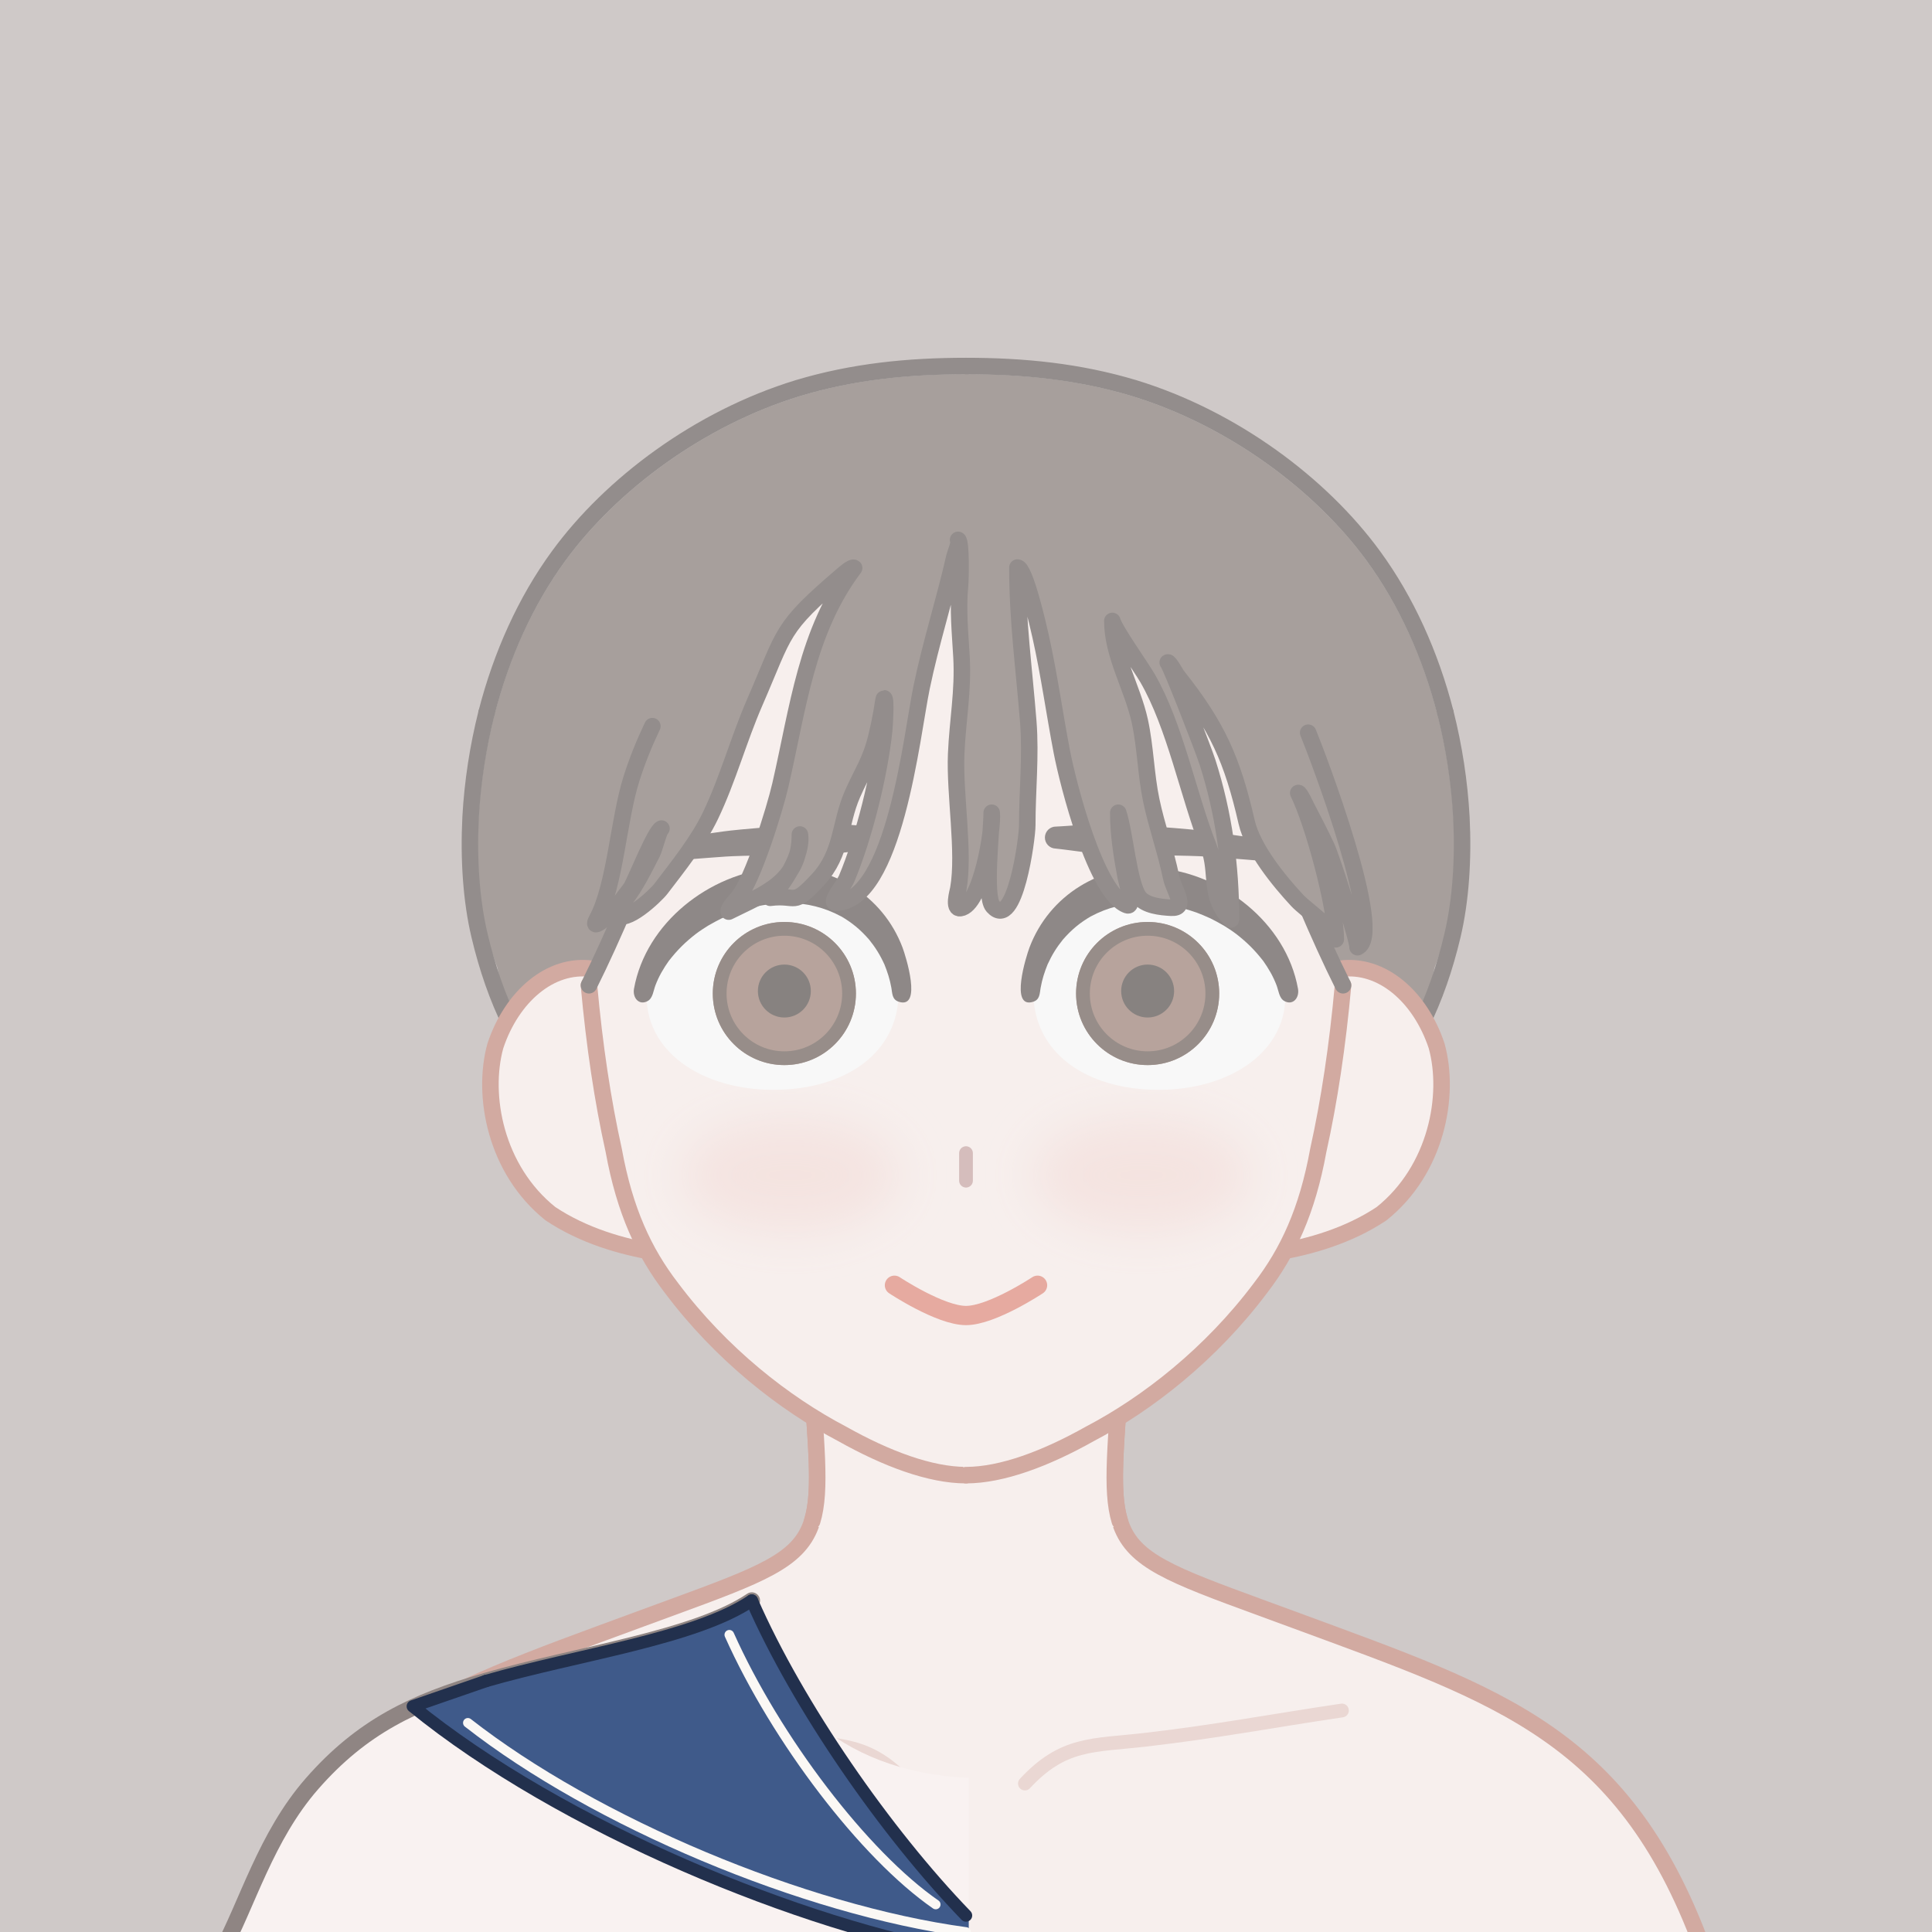
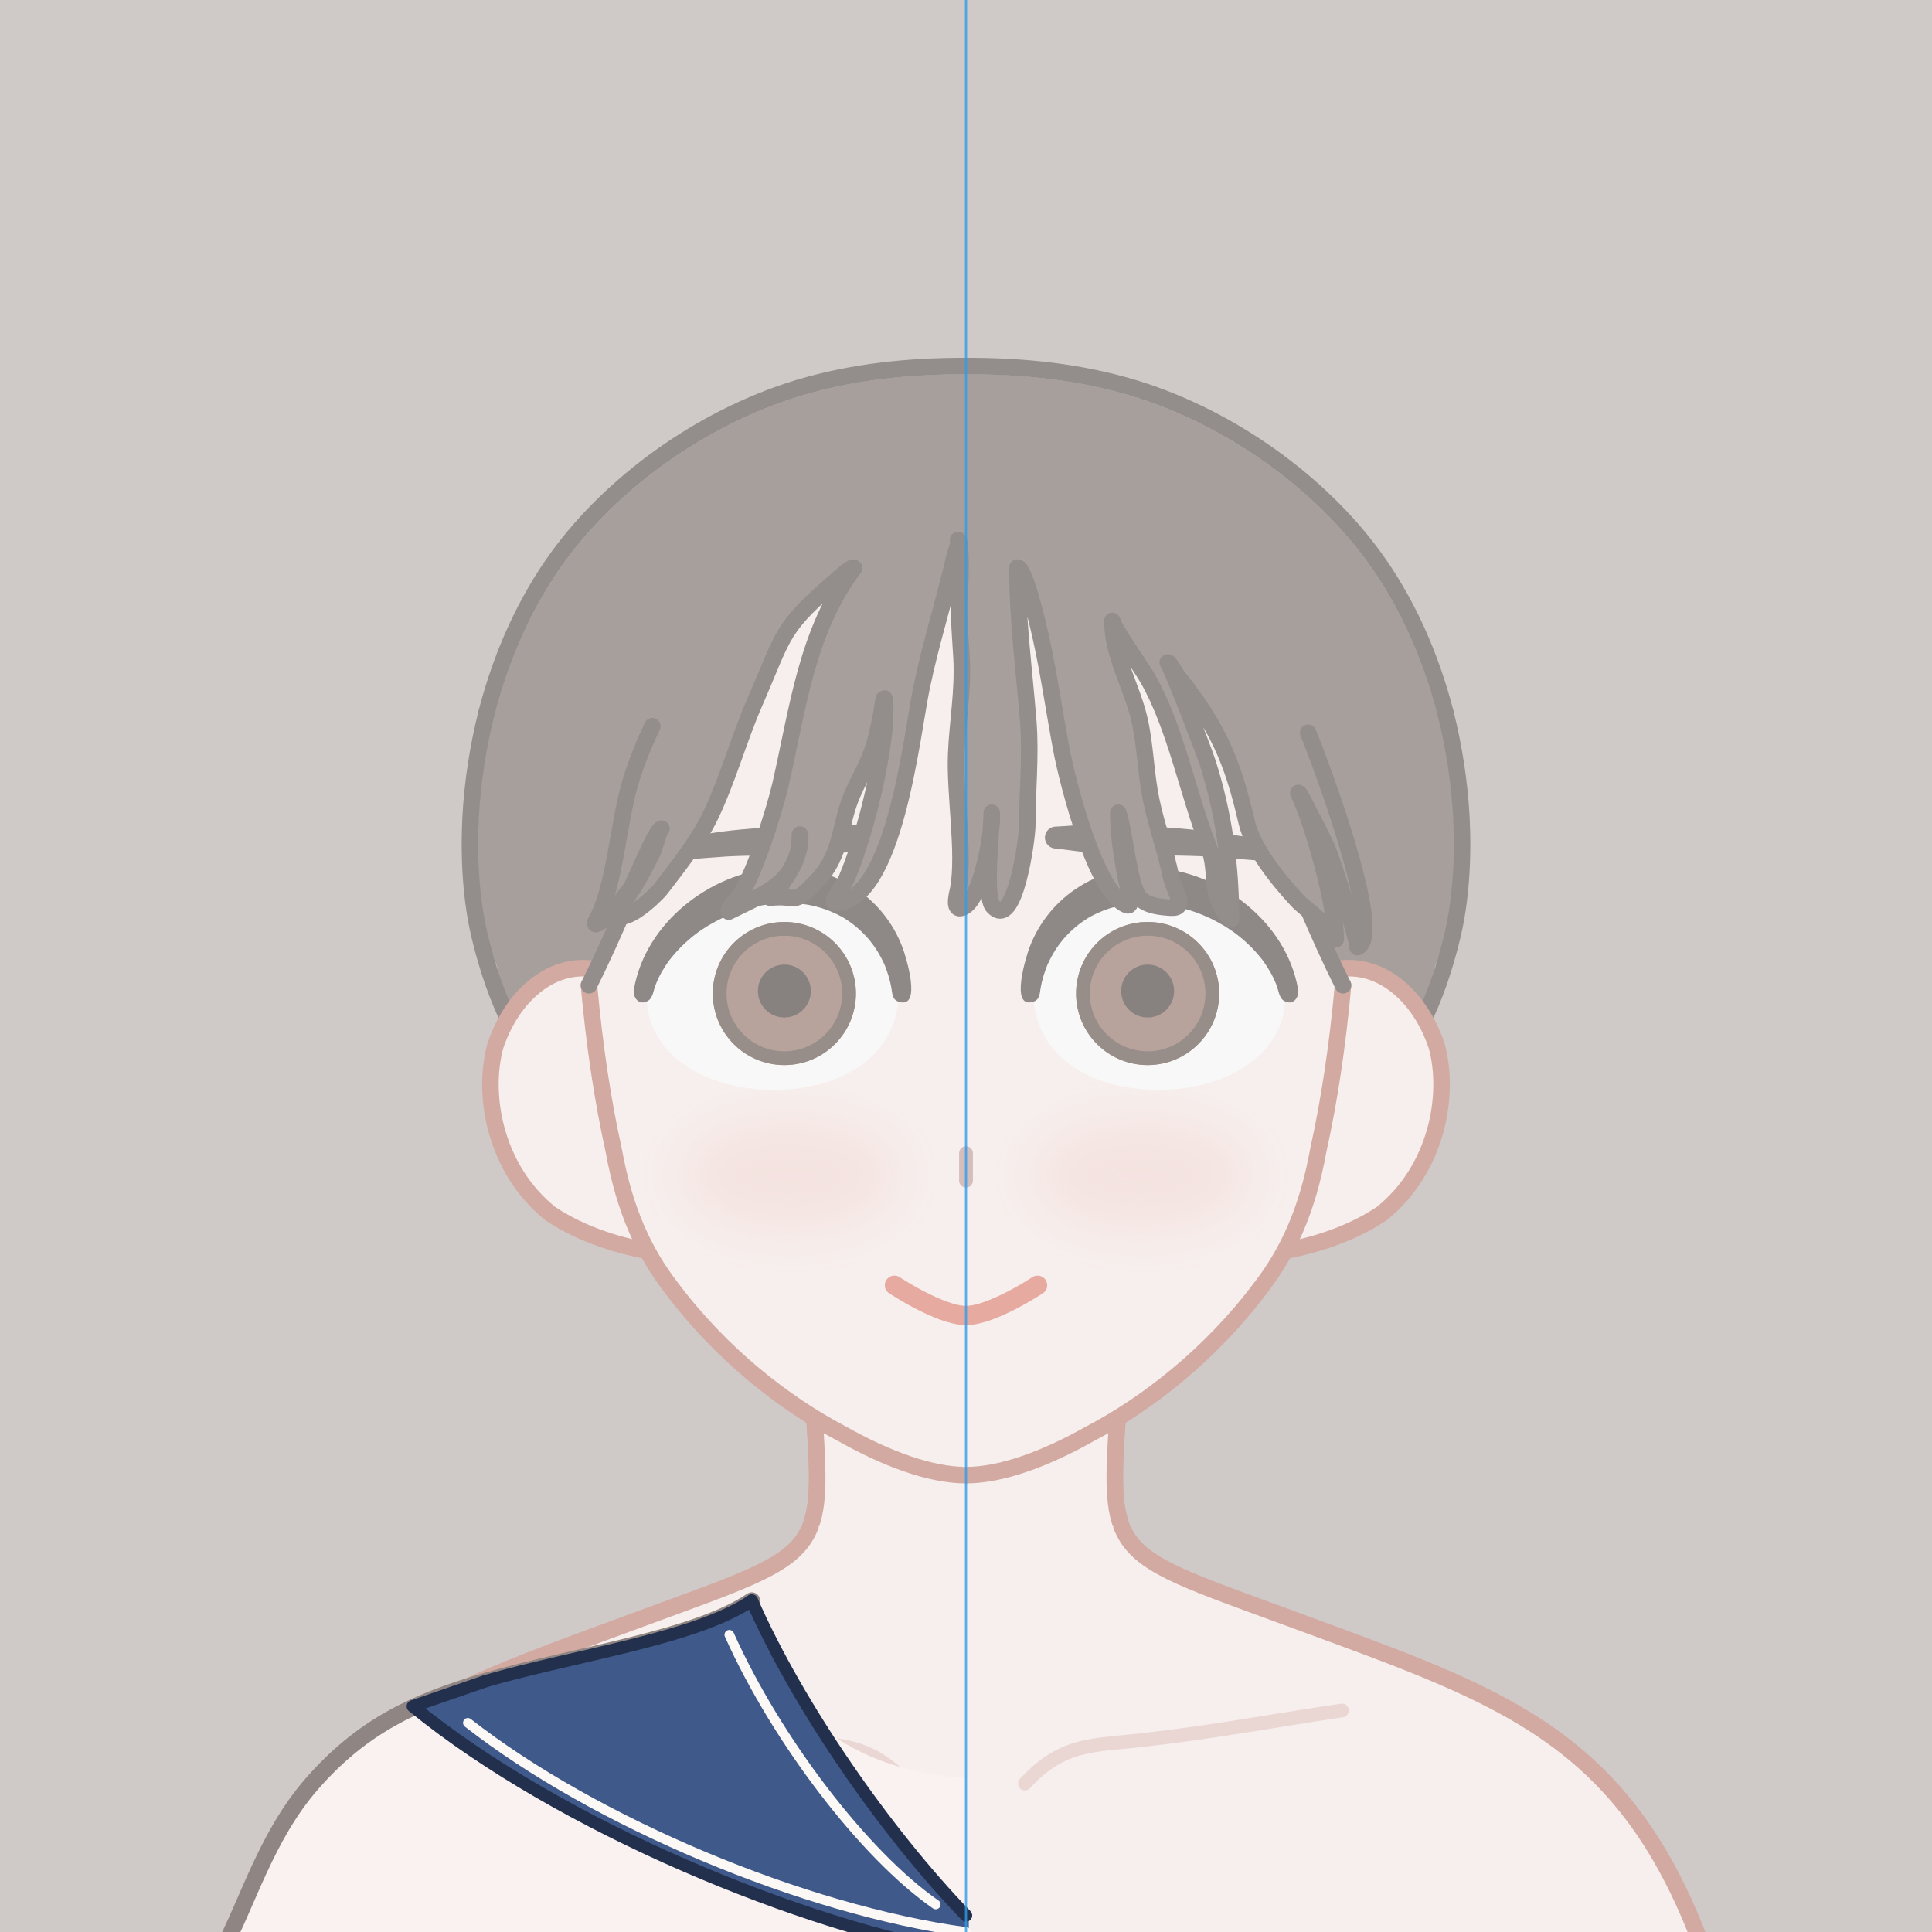
<svg xmlns="http://www.w3.org/2000/svg" width="702" height="702" viewBox="0 0 702 702">
  <g id="_ref">
    <g opacity="0.5">
      <defs>
        <clipPath id="makeup-blush-clip-path-31">
          <path d="M215.154 389.2 L359.154 389.2 L359.154 464.8 L215.154 464.8 Z" />
        </clipPath>
        <filter id="makeup-blush-filter-11" filterUnits="userSpaceOnUse" x="218.154" y="377" width="138" height="100" color-interpolation-filters="sRGB">
          <feGaussianBlur in="SourceGraphic" stdDeviation="9" color-interpolation-filters="linearRGB" />
        </filter>
        <clipPath id="cg-eye1">
          <path d="M242 360 C243.178 339.672 274.345 322.672 291.667 322.167 C315.335 321.476 333.5 338.667 333.5 360.667 C333.5 382.667 314 396 288 396 C262 396 240.727 381.963 242 360 Z" fill="#ffffff" />
        </clipPath>
      </defs>
      <rect width="702" height="702" fill="#ada19f" />
      <g data-layer="body">
        <g>
          <g>
            <path d="M295.671 489.536 C295.86 492.716 296.144 496.116 296.464 499.642 C297.826 514.657 301.926 539.769 294.878 553.441 C290.261 562.398 280.92 569.129 263.403 576.878 C201.389 604.31 121.546 617.454 90.97 686.317 C84.138 701.704 75.573 709.986 91.684 710.505 C172.929 713.121 257.936 710.936 339.784 711.863 C343.856 711.909 347.928 711.955 352 712 L352 490 C333.295 490 314.238 489.776 295.671 489.536 Z" fill="#fdeeea" />
            <path d="M82.239 710.936 C110.769 630.434 156.416 616.431 231.1 588.839 C305.46 561.366 299.091 568.122 294.374 492.286 C294.334 491.649 294.298 491.019 294.267 490.397" fill="none" stroke="#b46352" stroke-width="6" stroke-linecap="round" stroke-linejoin="round" />
            <path d="M214.397 621.514 C239.223 625.184 260.265 629.212 285.965 632.16 C304.952 634.337 315.621 632.997 329.595 648.055" fill="none" stroke="#b46352" stroke-width="5" stroke-linecap="round" opacity="0.35" />
          </g>
        </g>
        <g transform="translate(702 0) scale(-1 1)">
          <g>
            <path d="M295.671 489.536 C295.86 492.716 296.144 496.116 296.464 499.642 C297.826 514.657 301.926 539.769 294.878 553.441 C290.261 562.398 280.92 569.129 263.403 576.878 C201.389 604.31 121.546 617.454 90.97 686.317 C84.138 701.704 75.573 709.986 91.684 710.505 C172.929 713.121 257.936 710.936 339.784 711.863 C343.856 711.909 347.928 711.955 352 712 L352 490 C333.295 490 314.238 489.776 295.671 489.536 Z" fill="#fdeeea" />
            <path d="M82.239 710.936 C110.769 630.434 156.416 616.431 231.1 588.839 C305.46 561.366 299.091 568.122 294.374 492.286 C294.334 491.649 294.298 491.019 294.267 490.397" fill="none" stroke="#b46352" stroke-width="6" stroke-linecap="round" stroke-linejoin="round" />
            <path d="M214.397 621.514 C239.223 625.184 260.265 629.212 285.965 632.16 C304.952 634.337 315.621 632.997 329.595 648.055" fill="none" stroke="#b46352" stroke-width="5" stroke-linecap="round" opacity="0.35" />
          </g>
        </g>
      </g>
      <g data-layer="skinNeck">
        <g>
          <g>
            <path d="M296.464 499.642 C296.144 496.116 295.86 492.716 295.671 489.536 C314.238 489.776 333.295 490 352 490 L352 562.636 L351.354 562.564 L345.706 561.869 C333.876 560.36 321.926 558.6 310.081 557.018 C306.575 556.55 293.84 555.879 295.498 552.147 C301.677 538.233 297.784 514.195 296.464 499.642 Z" fill="#fdeeea" />
            <path d="M295.107 552.726 C298.619 541.358 296.351 524.081 294.374 492.286" fill="none" stroke="#b46352" stroke-width="6" stroke-linecap="round" stroke-linejoin="round" />
          </g>
        </g>
        <g transform="translate(702 0) scale(-1 1)">
          <g>
            <path d="M296.464 499.642 C296.144 496.116 295.86 492.716 295.671 489.536 C314.238 489.776 333.295 490 352 490 L352 562.636 L351.354 562.564 L345.706 561.869 C333.876 560.36 321.926 558.6 310.081 557.018 C306.575 556.55 293.84 555.879 295.498 552.147 C301.677 538.233 297.784 514.195 296.464 499.642 Z" fill="#fdeeea" />
            <path d="M295.107 552.726 C298.619 541.358 296.351 524.081 294.374 492.286" fill="none" stroke="#b46352" stroke-width="6" stroke-linecap="round" stroke-linejoin="round" />
          </g>
        </g>
      </g>
      <g data-layer="hairBase">
        <g>
          <g>
            <path d="M352 381.448 L352 135.951 L351.016 135.951 C330.344 135.951 310.656 137.919 290.968 143.826 C255.53 154.654 224.03 178.279 205.327 203.873 C186.623 229.467 175.795 262.936 173.826 297.39 C172.842 317.077 174.811 336.765 180.717 351.531 C182.027 358.081 184.209 364.632 187.262 370.602 C187.365 370.682 201.168 393.038 203.562 396.448 C204.832 398.257 211.612 404.019 213.517 405.842 C223.248 415.153 227.833 417.061 239.562 423.948 C253.821 432.321 287.168 441.633 303.192 437.819 C328.028 431.907 350.54 430.17 351.074 398.222 C351.102 396.519 351.452 381.949 352 381.448 Z" fill="#5d4e48" />
          </g>
          <g>
            <path d="M351 133 C330 133 310 135 290 141 C254 152 222 176 203 202 C191 218.4 182.2 238 176.8 259" fill="none" stroke="#352a27" stroke-width="6" stroke-linecap="round" stroke-linejoin="round" />
          </g>
          <g>
            <path d="M176.8 259 C173.7 271.3 171.7 284.1 171 297 C170.247 312.067 171.196 327.134 174.275 340.064 C179.731 362.97 189.199 384.12 205.639 400.625 C218.159 413.194 231.61 422.103 248.042 428.491 C248.47 428.658 248.896 428.816 249.319 428.964 C252.635 430.122 260.334 430.818 262.896 432.282" fill="none" stroke="#352a27" stroke-width="6" stroke-linecap="round" stroke-linejoin="round" />
          </g>
        </g>
        <g transform="translate(702 0) scale(-1 1)">
          <g>
            <path d="M352 381.448 L352 135.951 L351.016 135.951 C330.344 135.951 310.656 137.919 290.968 143.826 C255.53 154.654 224.03 178.279 205.327 203.873 C186.623 229.467 175.795 262.936 173.826 297.39 C172.842 317.077 174.811 336.765 180.717 351.531 C182.027 358.081 184.209 364.632 187.262 370.602 C187.365 370.682 201.168 393.038 203.562 396.448 C204.832 398.257 211.612 404.019 213.517 405.842 C223.248 415.153 227.833 417.061 239.562 423.948 C253.821 432.321 287.168 441.633 303.192 437.819 C328.028 431.907 350.54 430.17 351.074 398.222 C351.102 396.519 351.452 381.949 352 381.448 Z" fill="#5d4e48" />
          </g>
          <g>
            <path d="M351 133 C330 133 310 135 290 141 C254 152 222 176 203 202 C191 218.4 182.2 238 176.8 259" fill="none" stroke="#352a27" stroke-width="6" stroke-linecap="round" stroke-linejoin="round" />
          </g>
          <g>
            <path d="M176.8 259 C173.7 271.3 171.7 284.1 171 297 C170.247 312.067 171.196 327.134 174.275 340.064 C179.731 362.97 189.199 384.12 205.639 400.625 C218.159 413.194 231.61 422.103 248.042 428.491 C248.47 428.658 248.896 428.816 249.319 428.964 C252.635 430.122 260.334 430.818 262.896 432.282" fill="none" stroke="#352a27" stroke-width="6" stroke-linecap="round" stroke-linejoin="round" />
          </g>
        </g>
      </g>
      <g data-layer="ear">
        <g>
          <g>
            <path d="M215 352 C200 350 186 362 180 380 C175 398 180 425 200 441 C212 449 226 453 238 455 L225 380 Z" fill="#fdeeea" />
            <path d="M215 352 C200 350 186 362 180 380 C175 398 180 425 200 441 C212 449 226 453 238 455" fill="none" stroke="#b46352" stroke-width="6" stroke-linecap="round" stroke-linejoin="round" />
          </g>
        </g>
        <g transform="translate(702 0) scale(-1 1)">
          <g>
            <path d="M215 352 C200 350 186 362 180 380 C175 398 180 425 200 441 C212 449 226 453 238 455 L225 380 Z" fill="#fdeeea" />
            <path d="M215 352 C200 350 186 362 180 380 C175 398 180 425 200 441 C212 449 226 453 238 455" fill="none" stroke="#b46352" stroke-width="6" stroke-linecap="round" stroke-linejoin="round" />
          </g>
        </g>
      </g>
      <g data-layer="face">
        <g>
          <g>
            <path d="M352 200 L351 200 C322 200 296 208 278 228 C262 246 250 272 240 298 C232 318 223 340 214 358 C216 380 219 400 223 418 C227 440 234 455 244 468 C262 492 285 510 306 521 C322 530 338 536 351 536 L352 536 Z" fill="#fdeeea" />
            <path d="M214 358 C216 380 219 400 223 418 C227 440 234 455 244 468 C262 492 285 510 306 521 C322 530 338 536 351 536" fill="none" stroke="#b46352" stroke-width="6" stroke-linecap="round" stroke-linejoin="round" />
          </g>
        </g>
        <g transform="translate(702 0) scale(-1 1)">
          <g>
            <path d="M352 200 L351 200 C322 200 296 208 278 228 C262 246 250 272 240 298 C232 318 223 340 214 358 C216 380 219 400 223 418 C227 440 234 455 244 468 C262 492 285 510 306 521 C322 530 338 536 351 536 L352 536 Z" fill="#fdeeea" />
            <path d="M214 358 C216 380 219 400 223 418 C227 440 234 455 244 468 C262 492 285 510 306 521 C322 530 338 536 351 536" fill="none" stroke="#b46352" stroke-width="6" stroke-linecap="round" stroke-linejoin="round" />
          </g>
        </g>
      </g>
      <g data-layer="makeup">
        <g>
          <g>
            <g clip-path="url(#makeup-blush-clip-path-31)">
              <g filter="url(#makeup-blush-filter-11)">
                <ellipse cx="287.154" cy="427" rx="40" ry="21" fill="#f3bfb8" opacity="0.5" />
              </g>
            </g>
          </g>
        </g>
        <g transform="translate(702 0) scale(-1 1)">
          <g>
            <g clip-path="url(#makeup-blush-clip-path-31)">
              <g filter="url(#makeup-blush-filter-11)">
                <ellipse cx="287.154" cy="427" rx="40" ry="21" fill="#f3bfb8" opacity="0.5" />
              </g>
            </g>
          </g>
        </g>
      </g>
      <g data-layer="mouth">
        <g>
          <path d="M351 419 L351 429" fill="none" stroke="#b98a88" stroke-width="5" stroke-linecap="round" />
        </g>
        <g>
          <path d="M325 467 C325 467 341.59 478 351 478 C360.41 478 377 467 377 467" fill="none" stroke="#dc6450" stroke-width="7" stroke-linecap="round" stroke-linejoin="round" />
        </g>
      </g>
      <g data-layer="eye">
        <g transform="translate(285 361) scale(1) translate(-292 -361)">
          <path d="M242 360 C243.178 339.672 274.345 322.672 291.667 322.167 C315.335 321.476 333.5 338.667 333.5 360.667 C333.5 382.667 314 396 288 396 C262 396 240.727 381.963 242 360 Z" fill="#ffffff" />
          <g clip-path="url(#cg-eye1)">
            <g transform="translate(292 361) scale(0.26)">
              <g transform="translate(-110 -110) scale(1)">
                <g>
                  <circle cx="110" cy="110" r="100" fill="#7e5647" />
                  <circle cx="110" cy="106.526" r="37" fill="#1e1410" />
                </g>
              </g>
            </g>
            <circle cx="292" cy="361" r="23.5" fill="none" stroke="#3e2a22" stroke-width="5" />
          </g>
          <g>
            <path d="M328.289 350.247 L328.346 350.404 C326.72 346.855 325.084 344.255 322.641 341.211 L322.758 341.37 C319.598 337.758 316.589 335.249 312.429 332.847 L312.628 332.973 C300.334 326.364 287.171 327.046 274.294 331.56 L274.289 331.557 C272.521 332.234 270.886 332.924 269.166 333.715 L269.341 333.62 C267.606 334.487 266.011 335.351 264.333 336.322 L264.49 336.215 C262.896 337.216 261.303 338.226 259.808 339.373 L259.946 339.255 C255.932 342.384 253.172 345.112 250.03 349.127 L250.12 348.988 C248.035 351.95 246.428 354.662 245.138 358.063 C244.417 359.962 244.212 362.663 242.378 363.705 C239.23 365.493 236.768 362.578 237.37 359.245 C241.705 335.218 264.857 317.36 288.406 315.393 C309.011 313.672 327.776 325.333 334.927 344.263 C336.104 347.378 342.185 366.695 333.618 364.006 C331.101 363.216 331.256 360.996 330.878 358.899 C330.309 355.745 329.477 353.208 328.289 350.247 Z" fill="#2b201d" />
          </g>
        </g>
        <g transform="translate(702 0) scale(-1 1)">
          <g transform="translate(285 361) scale(1) translate(-292 -361)">
            <path d="M242 360 C243.178 339.672 274.345 322.672 291.667 322.167 C315.335 321.476 333.5 338.667 333.5 360.667 C333.5 382.667 314 396 288 396 C262 396 240.727 381.963 242 360 Z" fill="#ffffff" />
            <g clip-path="url(#cg-eye1)">
              <g transform="translate(292 361) scale(0.26)">
                <g transform="translate(-110 -110) scale(1)">
                  <g>
                    <circle cx="110" cy="110" r="100" fill="#7e5647" />
                    <circle cx="110" cy="106.526" r="37" fill="#1e1410" />
                  </g>
                </g>
              </g>
              <circle cx="292" cy="361" r="23.5" fill="none" stroke="#3e2a22" stroke-width="5" />
            </g>
            <g>
              <path d="M328.289 350.247 L328.346 350.404 C326.72 346.855 325.084 344.255 322.641 341.211 L322.758 341.37 C319.598 337.758 316.589 335.249 312.429 332.847 L312.628 332.973 C300.334 326.364 287.171 327.046 274.294 331.56 L274.289 331.557 C272.521 332.234 270.886 332.924 269.166 333.715 L269.341 333.62 C267.606 334.487 266.011 335.351 264.333 336.322 L264.49 336.215 C262.896 337.216 261.303 338.226 259.808 339.373 L259.946 339.255 C255.932 342.384 253.172 345.112 250.03 349.127 L250.12 348.988 C248.035 351.95 246.428 354.662 245.138 358.063 C244.417 359.962 244.212 362.663 242.378 363.705 C239.23 365.493 236.768 362.578 237.37 359.245 C241.705 335.218 264.857 317.36 288.406 315.393 C309.011 313.672 327.776 325.333 334.927 344.263 C336.104 347.378 342.185 366.695 333.618 364.006 C331.101 363.216 331.256 360.996 330.878 358.899 C330.309 355.745 329.477 353.208 328.289 350.247 Z" fill="#2b201d" />
            </g>
          </g>
        </g>
      </g>
      <g data-layer="hairLine">
        <g>
          <g>
            <path d="M351 200 C322 200 296 208 278 228 C262 246 250 272 240 298 C232 318 223 340 214 358" fill="none" stroke="#352a27" stroke-width="6" stroke-linecap="round" stroke-linejoin="round" />
          </g>
        </g>
        <g transform="translate(702 0) scale(-1 1)">
          <g>
            <path d="M351 200 C322 200 296 208 278 228 C262 246 250 272 240 298 C232 318 223 340 214 358" fill="none" stroke="#352a27" stroke-width="6" stroke-linecap="round" stroke-linejoin="round" />
          </g>
        </g>
      </g>
      <g data-layer="brow">
        <g>
          <g transform="translate(-7 0)">
            <g>
              <g>
                <path d="M251.563 304.691 L255.184 304.191 L258.804 303.682 L262.422 303.165 L264.202 302.909 L266.052 302.647 L269.671 302.131 L269.885 302.102 L272.476 301.783 L273.478 301.681 L276.448 301.377 L277.18 301.313 L280.822 300.993 L282.158 300.878 L284.513 300.7 L288.158 300.433 L290.032 300.3 L291.841 300.188 L295.489 299.974 L299.137 299.777 L300.11 299.728 L302.817 299.614 L306.468 299.48 L307.714 299.451 L308.96 299.444 L310.208 299.458 L311.456 299.489 L312.704 299.536 L312.854 299.541 L313.976 299.599 L315.225 299.674 L316.474 299.757 L317.723 299.845 L318.973 299.935 L320.222 300.025 L321.471 300.113 L322.72 300.195 L323.969 300.27 L325.218 300.335 L326 300.389 L326.757 300.595 L327.459 300.945 L328.079 301.424 L328.594 302.016 L328.983 302.696 L329.232 303.44 L329.332 304.218 L329.277 305 L329.072 305.757 L328.722 306.459 L328.242 307.079 L327.651 307.594 L326.97 307.983 L326.227 308.232 L325.449 308.332 L324.206 308.469 L322.964 308.615 L321.721 308.77 L320.479 308.93 L319.237 309.092 L317.995 309.254 L316.753 309.414 L315.511 309.568 L314.268 309.715 L313.174 309.837 L313.048 309.852 L311.806 309.982 L310.563 310.096 L309.319 310.193 L308.075 310.27 L306.83 310.324 L303.178 310.433 L300.499 310.499 L299.554 310.524 L295.901 310.61 L292.247 310.679 L290.471 310.706 L288.629 310.744 L284.975 310.81 L282.661 310.845 L281.367 310.876 L277.713 310.959 L277.043 310.972 L274.124 311.073 L273.212 311.102 L270.782 311.231 L270.649 311.24 L267.003 311.504 L265.15 311.639 L263.368 311.774 L259.724 312.055 L256.08 312.344 L252.437 312.643 L251.653 312.652 L250.882 312.507 L250.154 312.215 L249.497 311.787 L248.937 311.239 L248.494 310.592 L248.186 309.871 L248.024 309.103 L248.015 308.319 L248.159 307.549 L248.451 306.821 L248.88 306.164 L249.428 305.603 L250.075 305.16 L250.796 304.852 Z" fill="#352a27" />
              </g>
            </g>
          </g>
        </g>
        <g transform="translate(702 0) scale(-1 1)">
          <g transform="translate(-7 0)">
            <g>
              <g>
                <path d="M251.563 304.691 L255.184 304.191 L258.804 303.682 L262.422 303.165 L264.202 302.909 L266.052 302.647 L269.671 302.131 L269.885 302.102 L272.476 301.783 L273.478 301.681 L276.448 301.377 L277.18 301.313 L280.822 300.993 L282.158 300.878 L284.513 300.7 L288.158 300.433 L290.032 300.3 L291.841 300.188 L295.489 299.974 L299.137 299.777 L300.11 299.728 L302.817 299.614 L306.468 299.48 L307.714 299.451 L308.96 299.444 L310.208 299.458 L311.456 299.489 L312.704 299.536 L312.854 299.541 L313.976 299.599 L315.225 299.674 L316.474 299.757 L317.723 299.845 L318.973 299.935 L320.222 300.025 L321.471 300.113 L322.72 300.195 L323.969 300.27 L325.218 300.335 L326 300.389 L326.757 300.595 L327.459 300.945 L328.079 301.424 L328.594 302.016 L328.983 302.696 L329.232 303.44 L329.332 304.218 L329.277 305 L329.072 305.757 L328.722 306.459 L328.242 307.079 L327.651 307.594 L326.97 307.983 L326.227 308.232 L325.449 308.332 L324.206 308.469 L322.964 308.615 L321.721 308.77 L320.479 308.93 L319.237 309.092 L317.995 309.254 L316.753 309.414 L315.511 309.568 L314.268 309.715 L313.174 309.837 L313.048 309.852 L311.806 309.982 L310.563 310.096 L309.319 310.193 L308.075 310.27 L306.83 310.324 L303.178 310.433 L300.499 310.499 L299.554 310.524 L295.901 310.61 L292.247 310.679 L290.471 310.706 L288.629 310.744 L284.975 310.81 L282.661 310.845 L281.367 310.876 L277.713 310.959 L277.043 310.972 L274.124 311.073 L273.212 311.102 L270.782 311.231 L270.649 311.24 L267.003 311.504 L265.15 311.639 L263.368 311.774 L259.724 312.055 L256.08 312.344 L252.437 312.643 L251.653 312.652 L250.882 312.507 L250.154 312.215 L249.497 311.787 L248.937 311.239 L248.494 310.592 L248.186 309.871 L248.024 309.103 L248.015 308.319 L248.159 307.549 L248.451 306.821 L248.88 306.164 L249.428 305.603 L250.075 305.16 L250.796 304.852 Z" fill="#352a27" />
              </g>
            </g>
          </g>
        </g>
      </g>
      <g data-layer="hairFront">
        <g>
          <path d="M305.733 186.817 C294.238 185.54 240.866 243.136 241.784 255.077 C240.674 255.077 237.645 262.575 237.04 263.852 C234.006 270.261 231.637 276.089 229.473 282.854 C224.722 297.701 223.528 321.784 216.907 333.952 C213.407 340.387 226.108 328.123 227.076 326.931 C230.866 322.261 234.236 315.291 237.026 309.901 C237.795 308.414 239.601 301.249 240.347 301.062 C238.166 301.789 231.236 319.065 229.51 322.228 C228.435 324.198 222.587 330.215 224.114 332.172 C227.041 335.923 238.104 325.612 240.196 322.868 C246.435 314.684 253.72 305.622 258.158 296.348 C264.504 283.087 268.361 268.689 274.232 255.207 C285.615 229.07 283.667 227.563 306.559 207.951 C307.048 207.532 310.213 204.734 310.855 205.376 C293.499 228.518 289.976 257.37 283.538 285.296 C281.488 294.185 273.607 319.587 268.207 326.141 C267.544 326.945 264.43 330.199 264.777 331.241 C277.93 324.664 290.644 320.536 290.644 303.218 C291.831 310.342 284.732 321.345 279.866 326.211 C289.86 324.962 287.816 329.767 297.21 319.63 C306.148 309.986 304.963 299.465 309.748 288.529 C313.292 280.43 316.178 276.925 318.446 267.693 C319.185 264.684 319.812 261.647 320.355 258.597 C320.424 258.212 321.049 253.73 321.241 253.739 C322.041 253.778 321.459 263.522 321.267 265.378 C319.582 281.592 313.948 304.242 307.629 319.276 C306.566 321.805 301.179 328.09 303.757 328.022 C325.032 327.462 331.26 267.224 334.852 249.846 C338.256 233.382 343.222 218.146 346.833 202.12 C347.04 201.199 348.955 196.711 348.126 196.158 C349.332 196.882 349.042 210.643 348.838 212.748 C347.986 221.541 348.873 229.957 349.364 238.732 C350.059 251.146 347.934 261.835 347.429 273.987 C346.822 288.613 350.548 309.592 348.214 322.887 C348.019 323.996 346.115 330.372 348.956 329.987 C356.523 328.961 360.983 301.091 360.341 295.314 C360.341 301.626 357.532 325.715 360.781 329.339 C368.735 338.212 373.266 304.663 373.26 299.881 C373.244 287.329 374.612 274.748 373.625 262.205 C372.119 243.085 369.682 225.736 369.682 206.217 C372.447 206.217 377.315 227.653 378.113 231.217 C381.227 245.136 383.138 259.223 385.834 273.211 C388.027 284.591 398.193 324.903 409.55 328.915 C412.213 329.855 409.257 319.897 409.014 318.59 C407.58 310.88 406.327 303.174 406.327 295.314 C408.779 302.672 410.148 320.777 413.814 325.876 C416.14 329.11 421.92 329.642 425.582 329.831 C431.62 330.142 426.496 323.463 425.524 318.748 C423.574 309.293 420.279 300.128 418.333 290.862 C416.338 281.36 416.222 271.498 414.15 262.002 C411.517 249.936 404.171 238.046 404.171 225.617 C405.173 229.13 414.446 242.077 416.925 246.355 C427.031 263.799 431.618 288.458 439.142 307.65 C442.904 317.245 438.783 325.616 447.282 334.115 C447.282 314.589 444.715 295.595 438.753 276.97 C437.283 272.379 425.183 241.242 424.29 240.706 C424.807 240.319 427.309 244.95 427.741 245.494 C442.366 263.88 447.776 276.073 452.977 298.72 C455.206 308.428 464.679 320.01 471.403 327.241 C474.338 330.396 485.364 338.029 485.364 341.3 C485.364 329.474 477.065 298.835 471.712 288.129 C472.243 287.864 474.524 292.787 474.638 293.005 C477.16 297.83 479.675 302.689 481.992 307.615 C484.148 312.198 493.676 342.547 493.268 344.174 C503.573 339.594 488.121 298.181 484.828 290.231 C478.386 274.676 474.483 257.911 467.253 242.781 C465.382 238.865 451.556 218.197 449.438 218.432 C447.864 219.831 447.717 219.032 447.38 217.507 C446.158 211.982 429.112 200.262 424.29 195.439 L425.008 195.439" fill="#5d4e48" />
          <path d="M237.04 263.852 C234.006 270.261 231.637 276.089 229.473 282.854 C224.722 297.701 223.528 321.784 216.907 333.952 C213.407 340.387 226.108 328.123 227.076 326.931 C230.866 322.261 234.236 315.291 237.026 309.901 C237.795 308.414 239.601 301.249 240.347 301.062 C238.166 301.789 231.236 319.065 229.51 322.228 C228.435 324.198 222.587 330.215 224.114 332.172 C227.041 335.923 238.104 325.612 240.196 322.868 C246.435 314.684 253.72 305.622 258.158 296.348 C264.504 283.087 268.361 268.689 274.232 255.207 C285.615 229.07 283.167 228.563 306.059 208.951 C306.548 208.532 309.713 205.734 310.355 206.376 C292.999 229.518 289.976 257.37 283.538 285.296 C281.488 294.185 273.607 319.587 268.207 326.141 C267.544 326.945 264.43 330.199 264.777 331.241 C277.93 324.664 290.644 320.536 290.644 303.218 C291.831 310.342 284.732 321.345 279.866 326.211 C289.86 324.962 287.816 329.767 297.21 319.63 C306.148 309.986 304.963 299.465 309.748 288.529 C313.292 280.43 316.178 276.925 318.446 267.693 C319.185 264.684 319.812 261.647 320.355 258.597 C320.424 258.212 321.049 253.73 321.241 253.739 C322.041 253.778 321.459 263.522 321.267 265.378 C319.582 281.592 313.948 304.242 307.629 319.276 C306.566 321.805 301.179 328.09 303.757 328.022 C325.032 327.462 331.26 267.224 334.852 249.846 C338.256 233.382 343.222 218.146 346.833 202.12 C347.04 201.199 348.955 196.711 348.126 196.158 C349.332 196.882 349.042 210.643 348.838 212.748 C347.986 221.541 348.873 229.957 349.364 238.732 C350.059 251.146 347.934 261.835 347.429 273.987 C346.822 288.613 350.548 309.592 348.214 322.887 C348.019 323.996 346.115 330.372 348.956 329.987 C356.523 328.961 360.983 301.091 360.341 295.314 C360.341 301.626 357.532 325.715 360.781 329.339 C368.735 338.212 373.266 304.663 373.26 299.881 C373.244 287.329 374.612 274.748 373.625 262.205 C372.119 243.085 369.682 225.736 369.682 206.217 C372.447 206.217 377.315 227.653 378.113 231.217 C381.227 245.136 383.138 259.223 385.834 273.211 C388.027 284.591 398.193 324.903 409.55 328.915 C412.213 329.855 409.257 319.897 409.014 318.59 C407.58 310.88 406.327 303.174 406.327 295.314 C408.779 302.672 410.148 320.777 413.814 325.876 C416.14 329.11 421.92 329.642 425.582 329.831 C431.62 330.142 426.496 323.463 425.524 318.748 C423.574 309.293 420.279 300.128 418.333 290.862 C416.338 281.36 416.222 271.498 414.15 262.002 C411.517 249.936 404.171 238.046 404.171 225.617 C405.173 229.13 414.446 242.077 416.925 246.355 C427.031 263.799 431.618 288.458 439.142 307.65 C442.904 317.245 438.783 325.616 447.282 334.115 C447.282 314.589 444.715 295.595 438.753 276.97 C437.283 272.379 425.183 241.242 424.29 240.706 C424.807 240.319 427.309 244.95 427.741 245.494 C442.366 263.88 447.776 276.073 452.977 298.72 C455.206 308.428 464.679 320.01 471.403 327.241 C474.338 330.396 485.364 338.029 485.364 341.3 C485.364 329.474 477.065 298.835 471.712 288.129 C472.243 287.864 474.524 292.787 474.638 293.005 C477.16 297.83 479.675 302.689 481.992 307.615 C484.148 312.198 493.676 342.547 493.268 344.174 C503.573 339.594 478.621 274.181 475.328 266.231" fill="none" stroke="#352a27" stroke-width="6" stroke-linecap="round" stroke-linejoin="round" />
        </g>
      </g>
    </g>
  </g>
  <g id="half">
    <path d="M273.168 581.575 C252.656 595.455 209.733 601.215 176.588 610.801 C150.416 618.37 131.428 627.449 113.323 648.166 C96.554 667.356 89.948 691.718 80.177 709.772 L76 712 L352 712 L352 646 C304 644 276 614 273.168 581.575 Z" fill="#f9f2f1" />
    <path d="M273.168 581.575 C252.656 595.455 209.733 601.215 176.588 610.801 C150.416 618.37 131.428 627.449 113.323 648.166 C96.554 667.356 89.948 691.718 80.177 709.772" fill="none" stroke="#8f8583" stroke-width="6" stroke-linecap="round" stroke-linejoin="round" />
  </g>
  <g id="clothUp-half">
    <path d="M273.168 581.575 C252.656 595.455 209.733 601.215 176.588 610.801 L150 620 C204 664 292 700 352 710 L352 696 C322 666 290 620 273.168 581.575 Z" fill="#3f5a8a" />
    <path d="M176.588 610.801 L150 620 C204 664 292 700 351 710" fill="none" stroke="#22304d" stroke-width="4.5" stroke-linecap="round" stroke-linejoin="round" />
    <path d="M273.168 581.575 C290 620 322 666 351 696" fill="none" stroke="#22304d" stroke-width="4.5" stroke-linecap="round" stroke-linejoin="round" />
    <path d="M273.168 581.575 C252.656 595.455 209.733 601.215 176.588 610.801" fill="none" stroke="#22304d" stroke-width="4.5" stroke-linecap="round" stroke-linejoin="round" />
    <path d="M170 626 C216 662 292 694 351 702" fill="none" stroke="#fbf8f5" stroke-width="3.5" stroke-linecap="round" stroke-linejoin="round" />
    <path d="M265 594 C282 632 314 674 340 692" fill="none" stroke="#fbf8f5" stroke-width="3.5" stroke-linecap="round" stroke-linejoin="round" />
  </g>
+   <g id="_guide">
+     <line x1="351" y1="0" x2="351" y2="712" stroke="#2f9be8" stroke-width="0.8" opacity="0.8" />
+   </g>
</svg>
